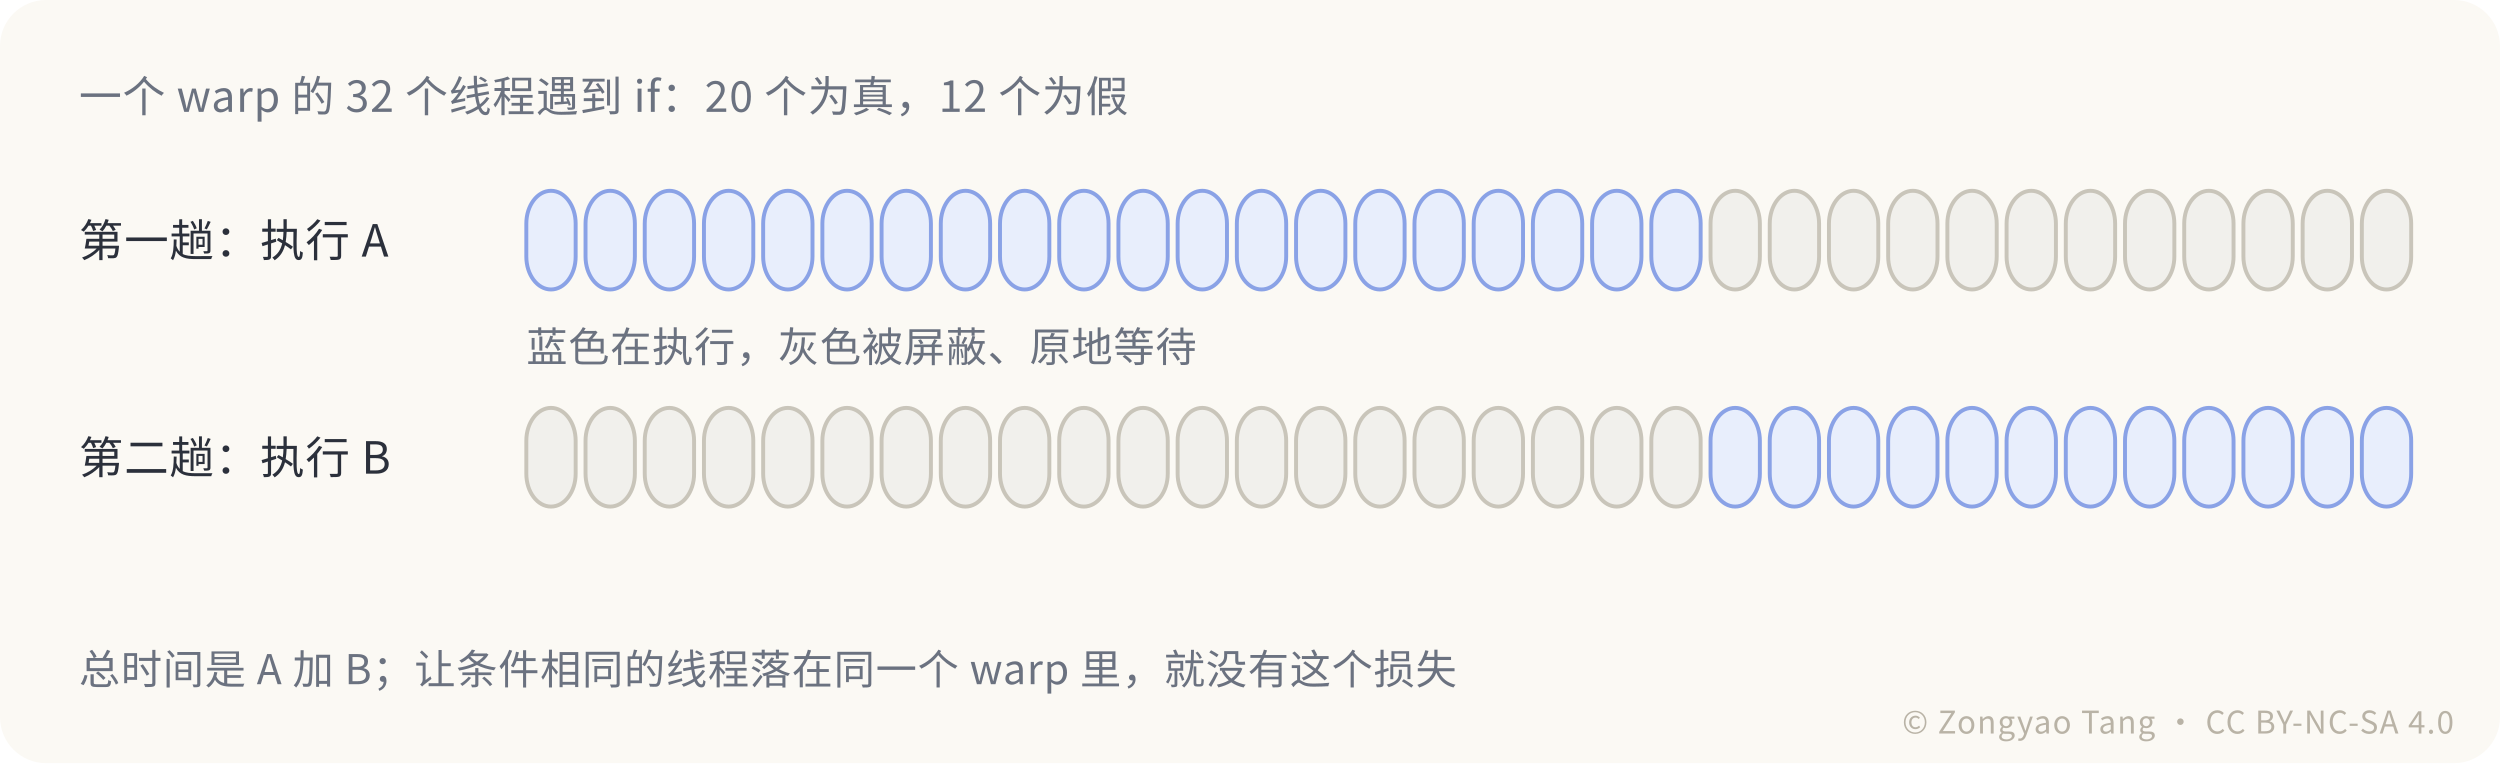
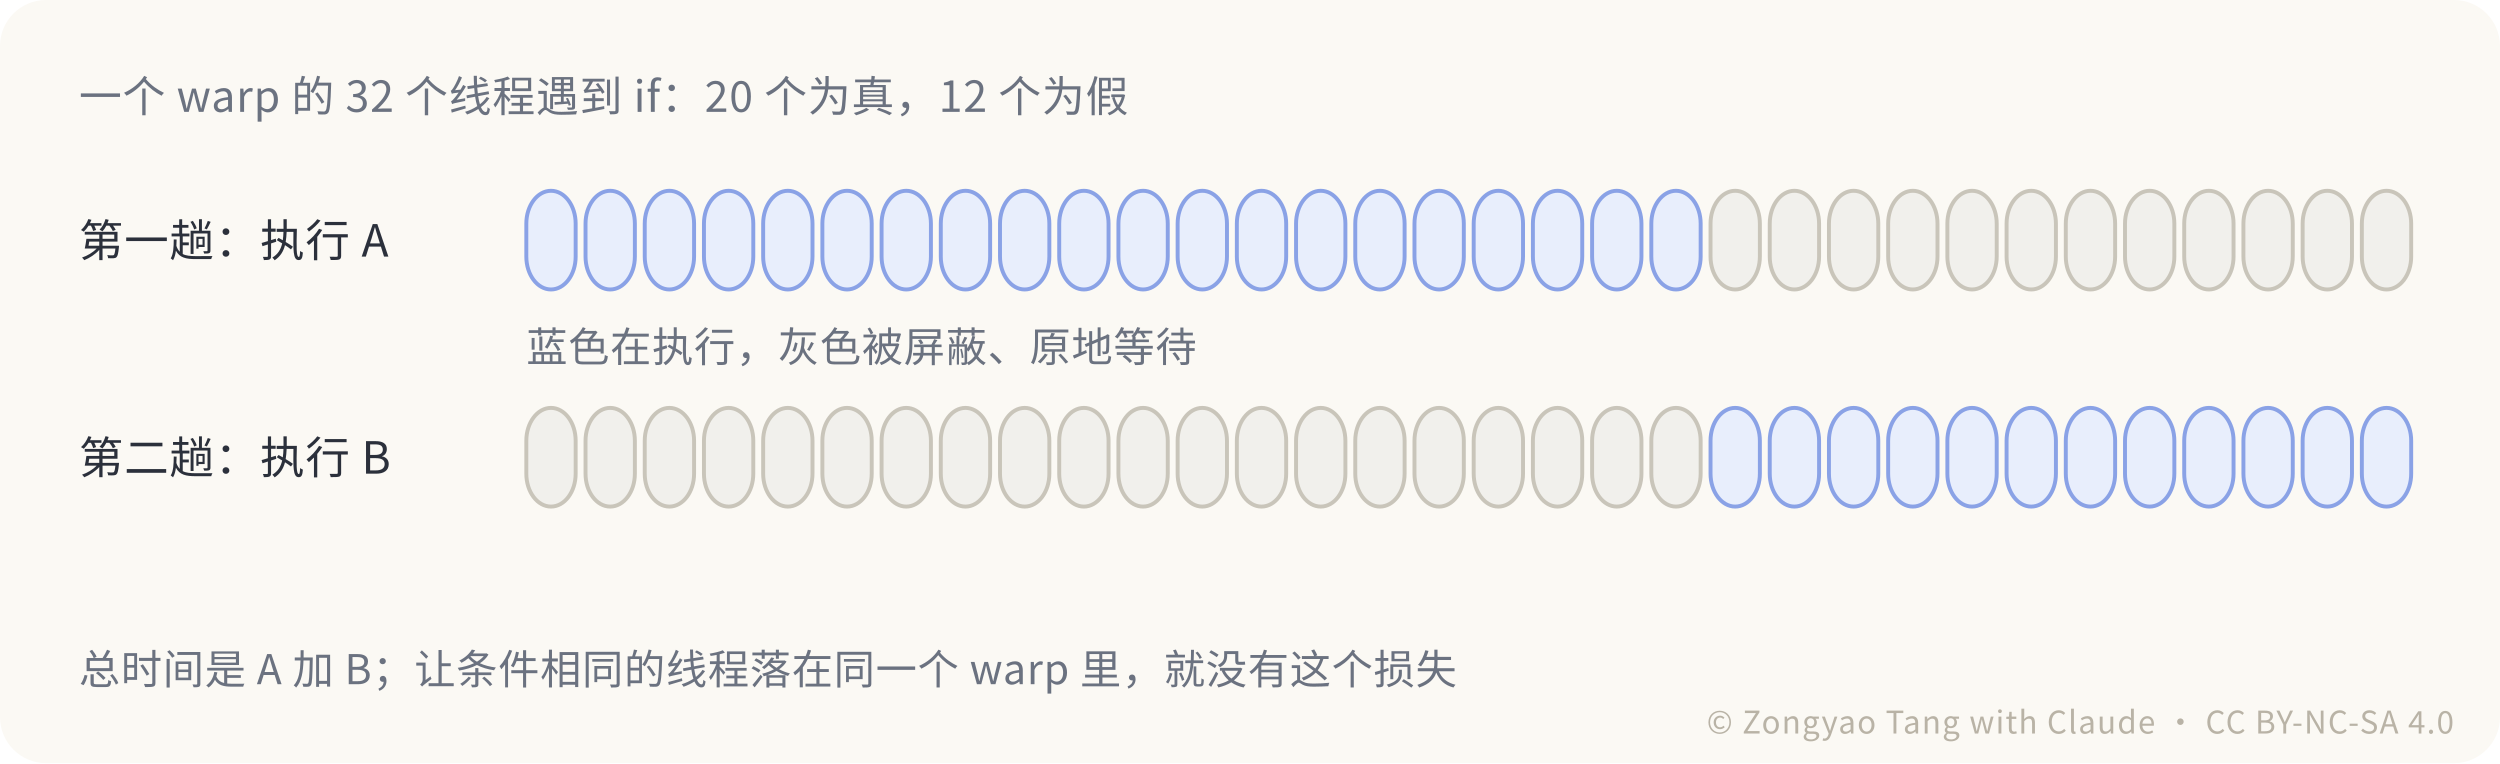
<svg xmlns="http://www.w3.org/2000/svg" viewBox="0 0 760 232" width="760" height="232" font-family="'PingFang SC','Noto Sans CJK SC','Source Han Sans SC','Hiragino Sans GB','Microsoft YaHei',sans-serif" role="img" aria-label="分支发散">
  <defs>
    <marker id="tip" viewBox="0 0 10 10" refX="9" refY="5" markerWidth="7" markerHeight="7" orient="auto-start-reverse">
      <path d="M0 0 L10 5 L0 10 z" fill="#6b7280" />
    </marker>
  </defs>
  <rect width="760" height="232" rx="14" fill="#fbf9f4" />
  <text x="24" y="34" font-size="13" fill="#6b7280" font-weight="400" text-anchor="start" letter-spacing=".02em">一个 warp 的 32 个线程遇到 if：20 个为真，12 个为假</text>
  <text x="24" y="78" font-size="13.5" fill="#2b303b" font-weight="500" text-anchor="start" letter-spacing=".02em">第一趟：执行 A</text>
  <rect x="160" y="58" width="15" height="30" rx="10" fill="#e8eefc" stroke="#8aa2e6" stroke-width="1.2" />
  <text x="167.5" y="78.0" font-size="15" fill="#2b303b" font-weight="500" text-anchor="middle" letter-spacing=".02em" />
  <rect x="178" y="58" width="15" height="30" rx="10" fill="#e8eefc" stroke="#8aa2e6" stroke-width="1.2" />
  <text x="185.5" y="78.0" font-size="15" fill="#2b303b" font-weight="500" text-anchor="middle" letter-spacing=".02em" />
  <rect x="196" y="58" width="15" height="30" rx="10" fill="#e8eefc" stroke="#8aa2e6" stroke-width="1.2" />
  <text x="203.5" y="78.0" font-size="15" fill="#2b303b" font-weight="500" text-anchor="middle" letter-spacing=".02em" />
  <rect x="214" y="58" width="15" height="30" rx="10" fill="#e8eefc" stroke="#8aa2e6" stroke-width="1.2" />
  <text x="221.5" y="78.0" font-size="15" fill="#2b303b" font-weight="500" text-anchor="middle" letter-spacing=".02em" />
  <rect x="232" y="58" width="15" height="30" rx="10" fill="#e8eefc" stroke="#8aa2e6" stroke-width="1.2" />
  <text x="239.5" y="78.0" font-size="15" fill="#2b303b" font-weight="500" text-anchor="middle" letter-spacing=".02em" />
  <rect x="250" y="58" width="15" height="30" rx="10" fill="#e8eefc" stroke="#8aa2e6" stroke-width="1.2" />
  <text x="257.5" y="78.0" font-size="15" fill="#2b303b" font-weight="500" text-anchor="middle" letter-spacing=".02em" />
  <rect x="268" y="58" width="15" height="30" rx="10" fill="#e8eefc" stroke="#8aa2e6" stroke-width="1.2" />
  <text x="275.5" y="78.0" font-size="15" fill="#2b303b" font-weight="500" text-anchor="middle" letter-spacing=".02em" />
  <rect x="286" y="58" width="15" height="30" rx="10" fill="#e8eefc" stroke="#8aa2e6" stroke-width="1.2" />
  <text x="293.5" y="78.0" font-size="15" fill="#2b303b" font-weight="500" text-anchor="middle" letter-spacing=".02em" />
  <rect x="304" y="58" width="15" height="30" rx="10" fill="#e8eefc" stroke="#8aa2e6" stroke-width="1.2" />
  <text x="311.5" y="78.0" font-size="15" fill="#2b303b" font-weight="500" text-anchor="middle" letter-spacing=".02em" />
  <rect x="322" y="58" width="15" height="30" rx="10" fill="#e8eefc" stroke="#8aa2e6" stroke-width="1.2" />
  <text x="329.5" y="78.0" font-size="15" fill="#2b303b" font-weight="500" text-anchor="middle" letter-spacing=".02em" />
  <rect x="340" y="58" width="15" height="30" rx="10" fill="#e8eefc" stroke="#8aa2e6" stroke-width="1.2" />
  <text x="347.5" y="78.0" font-size="15" fill="#2b303b" font-weight="500" text-anchor="middle" letter-spacing=".02em" />
  <rect x="358" y="58" width="15" height="30" rx="10" fill="#e8eefc" stroke="#8aa2e6" stroke-width="1.2" />
  <text x="365.5" y="78.0" font-size="15" fill="#2b303b" font-weight="500" text-anchor="middle" letter-spacing=".02em" />
  <rect x="376" y="58" width="15" height="30" rx="10" fill="#e8eefc" stroke="#8aa2e6" stroke-width="1.2" />
  <text x="383.5" y="78.0" font-size="15" fill="#2b303b" font-weight="500" text-anchor="middle" letter-spacing=".02em" />
  <rect x="394" y="58" width="15" height="30" rx="10" fill="#e8eefc" stroke="#8aa2e6" stroke-width="1.2" />
  <text x="401.5" y="78.0" font-size="15" fill="#2b303b" font-weight="500" text-anchor="middle" letter-spacing=".02em" />
  <rect x="412" y="58" width="15" height="30" rx="10" fill="#e8eefc" stroke="#8aa2e6" stroke-width="1.2" />
  <text x="419.5" y="78.0" font-size="15" fill="#2b303b" font-weight="500" text-anchor="middle" letter-spacing=".02em" />
  <rect x="430" y="58" width="15" height="30" rx="10" fill="#e8eefc" stroke="#8aa2e6" stroke-width="1.2" />
  <text x="437.5" y="78.0" font-size="15" fill="#2b303b" font-weight="500" text-anchor="middle" letter-spacing=".02em" />
  <rect x="448" y="58" width="15" height="30" rx="10" fill="#e8eefc" stroke="#8aa2e6" stroke-width="1.2" />
  <text x="455.5" y="78.0" font-size="15" fill="#2b303b" font-weight="500" text-anchor="middle" letter-spacing=".02em" />
  <rect x="466" y="58" width="15" height="30" rx="10" fill="#e8eefc" stroke="#8aa2e6" stroke-width="1.2" />
  <text x="473.5" y="78.0" font-size="15" fill="#2b303b" font-weight="500" text-anchor="middle" letter-spacing=".02em" />
  <rect x="484" y="58" width="15" height="30" rx="10" fill="#e8eefc" stroke="#8aa2e6" stroke-width="1.2" />
  <text x="491.5" y="78.0" font-size="15" fill="#2b303b" font-weight="500" text-anchor="middle" letter-spacing=".02em" />
  <rect x="502" y="58" width="15" height="30" rx="10" fill="#e8eefc" stroke="#8aa2e6" stroke-width="1.2" />
  <text x="509.5" y="78.0" font-size="15" fill="#2b303b" font-weight="500" text-anchor="middle" letter-spacing=".02em" />
  <rect x="520" y="58" width="15" height="30" rx="10" fill="#f1f0ec" stroke="#c9c5ba" stroke-width="1.2" />
  <text x="527.5" y="78.0" font-size="15" fill="#2b303b" font-weight="500" text-anchor="middle" letter-spacing=".02em" />
  <rect x="538" y="58" width="15" height="30" rx="10" fill="#f1f0ec" stroke="#c9c5ba" stroke-width="1.2" />
  <text x="545.5" y="78.0" font-size="15" fill="#2b303b" font-weight="500" text-anchor="middle" letter-spacing=".02em" />
  <rect x="556" y="58" width="15" height="30" rx="10" fill="#f1f0ec" stroke="#c9c5ba" stroke-width="1.2" />
  <text x="563.5" y="78.0" font-size="15" fill="#2b303b" font-weight="500" text-anchor="middle" letter-spacing=".02em" />
  <rect x="574" y="58" width="15" height="30" rx="10" fill="#f1f0ec" stroke="#c9c5ba" stroke-width="1.2" />
  <text x="581.5" y="78.0" font-size="15" fill="#2b303b" font-weight="500" text-anchor="middle" letter-spacing=".02em" />
  <rect x="592" y="58" width="15" height="30" rx="10" fill="#f1f0ec" stroke="#c9c5ba" stroke-width="1.2" />
  <text x="599.5" y="78.0" font-size="15" fill="#2b303b" font-weight="500" text-anchor="middle" letter-spacing=".02em" />
  <rect x="610" y="58" width="15" height="30" rx="10" fill="#f1f0ec" stroke="#c9c5ba" stroke-width="1.2" />
  <text x="617.5" y="78.0" font-size="15" fill="#2b303b" font-weight="500" text-anchor="middle" letter-spacing=".02em" />
  <rect x="628" y="58" width="15" height="30" rx="10" fill="#f1f0ec" stroke="#c9c5ba" stroke-width="1.2" />
  <text x="635.5" y="78.0" font-size="15" fill="#2b303b" font-weight="500" text-anchor="middle" letter-spacing=".02em" />
  <rect x="646" y="58" width="15" height="30" rx="10" fill="#f1f0ec" stroke="#c9c5ba" stroke-width="1.2" />
  <text x="653.5" y="78.0" font-size="15" fill="#2b303b" font-weight="500" text-anchor="middle" letter-spacing=".02em" />
  <rect x="664" y="58" width="15" height="30" rx="10" fill="#f1f0ec" stroke="#c9c5ba" stroke-width="1.2" />
  <text x="671.5" y="78.0" font-size="15" fill="#2b303b" font-weight="500" text-anchor="middle" letter-spacing=".02em" />
  <rect x="682" y="58" width="15" height="30" rx="10" fill="#f1f0ec" stroke="#c9c5ba" stroke-width="1.2" />
  <text x="689.5" y="78.0" font-size="15" fill="#2b303b" font-weight="500" text-anchor="middle" letter-spacing=".02em" />
  <rect x="700" y="58" width="15" height="30" rx="10" fill="#f1f0ec" stroke="#c9c5ba" stroke-width="1.2" />
  <text x="707.5" y="78.0" font-size="15" fill="#2b303b" font-weight="500" text-anchor="middle" letter-spacing=".02em" />
  <rect x="718" y="58" width="15" height="30" rx="10" fill="#f1f0ec" stroke="#c9c5ba" stroke-width="1.2" />
  <text x="725.5" y="78.0" font-size="15" fill="#2b303b" font-weight="500" text-anchor="middle" letter-spacing=".02em" />
  <text x="24" y="144" font-size="13.5" fill="#2b303b" font-weight="500" text-anchor="start" letter-spacing=".02em">第二趟：执行 B</text>
  <rect x="160" y="124" width="15" height="30" rx="10" fill="#f1f0ec" stroke="#c9c5ba" stroke-width="1.2" />
  <text x="167.5" y="144.0" font-size="15" fill="#2b303b" font-weight="500" text-anchor="middle" letter-spacing=".02em" />
  <rect x="178" y="124" width="15" height="30" rx="10" fill="#f1f0ec" stroke="#c9c5ba" stroke-width="1.2" />
  <text x="185.5" y="144.0" font-size="15" fill="#2b303b" font-weight="500" text-anchor="middle" letter-spacing=".02em" />
  <rect x="196" y="124" width="15" height="30" rx="10" fill="#f1f0ec" stroke="#c9c5ba" stroke-width="1.2" />
  <text x="203.5" y="144.0" font-size="15" fill="#2b303b" font-weight="500" text-anchor="middle" letter-spacing=".02em" />
  <rect x="214" y="124" width="15" height="30" rx="10" fill="#f1f0ec" stroke="#c9c5ba" stroke-width="1.2" />
  <text x="221.5" y="144.0" font-size="15" fill="#2b303b" font-weight="500" text-anchor="middle" letter-spacing=".02em" />
  <rect x="232" y="124" width="15" height="30" rx="10" fill="#f1f0ec" stroke="#c9c5ba" stroke-width="1.2" />
  <text x="239.5" y="144.0" font-size="15" fill="#2b303b" font-weight="500" text-anchor="middle" letter-spacing=".02em" />
  <rect x="250" y="124" width="15" height="30" rx="10" fill="#f1f0ec" stroke="#c9c5ba" stroke-width="1.2" />
  <text x="257.5" y="144.0" font-size="15" fill="#2b303b" font-weight="500" text-anchor="middle" letter-spacing=".02em" />
  <rect x="268" y="124" width="15" height="30" rx="10" fill="#f1f0ec" stroke="#c9c5ba" stroke-width="1.2" />
  <text x="275.5" y="144.0" font-size="15" fill="#2b303b" font-weight="500" text-anchor="middle" letter-spacing=".02em" />
  <rect x="286" y="124" width="15" height="30" rx="10" fill="#f1f0ec" stroke="#c9c5ba" stroke-width="1.2" />
  <text x="293.5" y="144.0" font-size="15" fill="#2b303b" font-weight="500" text-anchor="middle" letter-spacing=".02em" />
  <rect x="304" y="124" width="15" height="30" rx="10" fill="#f1f0ec" stroke="#c9c5ba" stroke-width="1.2" />
  <text x="311.5" y="144.0" font-size="15" fill="#2b303b" font-weight="500" text-anchor="middle" letter-spacing=".02em" />
  <rect x="322" y="124" width="15" height="30" rx="10" fill="#f1f0ec" stroke="#c9c5ba" stroke-width="1.2" />
  <text x="329.5" y="144.0" font-size="15" fill="#2b303b" font-weight="500" text-anchor="middle" letter-spacing=".02em" />
  <rect x="340" y="124" width="15" height="30" rx="10" fill="#f1f0ec" stroke="#c9c5ba" stroke-width="1.2" />
  <text x="347.5" y="144.0" font-size="15" fill="#2b303b" font-weight="500" text-anchor="middle" letter-spacing=".02em" />
  <rect x="358" y="124" width="15" height="30" rx="10" fill="#f1f0ec" stroke="#c9c5ba" stroke-width="1.2" />
  <text x="365.5" y="144.0" font-size="15" fill="#2b303b" font-weight="500" text-anchor="middle" letter-spacing=".02em" />
  <rect x="376" y="124" width="15" height="30" rx="10" fill="#f1f0ec" stroke="#c9c5ba" stroke-width="1.2" />
  <text x="383.5" y="144.0" font-size="15" fill="#2b303b" font-weight="500" text-anchor="middle" letter-spacing=".02em" />
  <rect x="394" y="124" width="15" height="30" rx="10" fill="#f1f0ec" stroke="#c9c5ba" stroke-width="1.2" />
  <text x="401.5" y="144.0" font-size="15" fill="#2b303b" font-weight="500" text-anchor="middle" letter-spacing=".02em" />
  <rect x="412" y="124" width="15" height="30" rx="10" fill="#f1f0ec" stroke="#c9c5ba" stroke-width="1.2" />
  <text x="419.5" y="144.0" font-size="15" fill="#2b303b" font-weight="500" text-anchor="middle" letter-spacing=".02em" />
  <rect x="430" y="124" width="15" height="30" rx="10" fill="#f1f0ec" stroke="#c9c5ba" stroke-width="1.2" />
  <text x="437.5" y="144.0" font-size="15" fill="#2b303b" font-weight="500" text-anchor="middle" letter-spacing=".02em" />
  <rect x="448" y="124" width="15" height="30" rx="10" fill="#f1f0ec" stroke="#c9c5ba" stroke-width="1.2" />
  <text x="455.5" y="144.0" font-size="15" fill="#2b303b" font-weight="500" text-anchor="middle" letter-spacing=".02em" />
  <rect x="466" y="124" width="15" height="30" rx="10" fill="#f1f0ec" stroke="#c9c5ba" stroke-width="1.2" />
  <text x="473.5" y="144.0" font-size="15" fill="#2b303b" font-weight="500" text-anchor="middle" letter-spacing=".02em" />
  <rect x="484" y="124" width="15" height="30" rx="10" fill="#f1f0ec" stroke="#c9c5ba" stroke-width="1.2" />
  <text x="491.5" y="144.0" font-size="15" fill="#2b303b" font-weight="500" text-anchor="middle" letter-spacing=".02em" />
  <rect x="502" y="124" width="15" height="30" rx="10" fill="#f1f0ec" stroke="#c9c5ba" stroke-width="1.2" />
  <text x="509.5" y="144.0" font-size="15" fill="#2b303b" font-weight="500" text-anchor="middle" letter-spacing=".02em" />
  <rect x="520" y="124" width="15" height="30" rx="10" fill="#e8eefc" stroke="#8aa2e6" stroke-width="1.2" />
  <text x="527.5" y="144.0" font-size="15" fill="#2b303b" font-weight="500" text-anchor="middle" letter-spacing=".02em" />
  <rect x="538" y="124" width="15" height="30" rx="10" fill="#e8eefc" stroke="#8aa2e6" stroke-width="1.2" />
  <text x="545.5" y="144.0" font-size="15" fill="#2b303b" font-weight="500" text-anchor="middle" letter-spacing=".02em" />
  <rect x="556" y="124" width="15" height="30" rx="10" fill="#e8eefc" stroke="#8aa2e6" stroke-width="1.2" />
  <text x="563.5" y="144.0" font-size="15" fill="#2b303b" font-weight="500" text-anchor="middle" letter-spacing=".02em" />
  <rect x="574" y="124" width="15" height="30" rx="10" fill="#e8eefc" stroke="#8aa2e6" stroke-width="1.2" />
  <text x="581.5" y="144.0" font-size="15" fill="#2b303b" font-weight="500" text-anchor="middle" letter-spacing=".02em" />
  <rect x="592" y="124" width="15" height="30" rx="10" fill="#e8eefc" stroke="#8aa2e6" stroke-width="1.2" />
  <text x="599.5" y="144.0" font-size="15" fill="#2b303b" font-weight="500" text-anchor="middle" letter-spacing=".02em" />
  <rect x="610" y="124" width="15" height="30" rx="10" fill="#e8eefc" stroke="#8aa2e6" stroke-width="1.2" />
  <text x="617.5" y="144.0" font-size="15" fill="#2b303b" font-weight="500" text-anchor="middle" letter-spacing=".02em" />
  <rect x="628" y="124" width="15" height="30" rx="10" fill="#e8eefc" stroke="#8aa2e6" stroke-width="1.2" />
  <text x="635.5" y="144.0" font-size="15" fill="#2b303b" font-weight="500" text-anchor="middle" letter-spacing=".02em" />
  <rect x="646" y="124" width="15" height="30" rx="10" fill="#e8eefc" stroke="#8aa2e6" stroke-width="1.2" />
  <text x="653.5" y="144.0" font-size="15" fill="#2b303b" font-weight="500" text-anchor="middle" letter-spacing=".02em" />
  <rect x="664" y="124" width="15" height="30" rx="10" fill="#e8eefc" stroke="#8aa2e6" stroke-width="1.2" />
  <text x="671.5" y="144.0" font-size="15" fill="#2b303b" font-weight="500" text-anchor="middle" letter-spacing=".02em" />
  <rect x="682" y="124" width="15" height="30" rx="10" fill="#e8eefc" stroke="#8aa2e6" stroke-width="1.2" />
  <text x="689.5" y="144.0" font-size="15" fill="#2b303b" font-weight="500" text-anchor="middle" letter-spacing=".02em" />
  <rect x="700" y="124" width="15" height="30" rx="10" fill="#e8eefc" stroke="#8aa2e6" stroke-width="1.2" />
  <text x="707.5" y="144.0" font-size="15" fill="#2b303b" font-weight="500" text-anchor="middle" letter-spacing=".02em" />
  <rect x="718" y="124" width="15" height="30" rx="10" fill="#e8eefc" stroke="#8aa2e6" stroke-width="1.2" />
  <text x="725.5" y="144.0" font-size="15" fill="#2b303b" font-weight="500" text-anchor="middle" letter-spacing=".02em" />
  <text x="160" y="110" font-size="12.5" fill="#6b7280" font-weight="400" text-anchor="start" letter-spacing=".02em">蓝色在执行，灰色被屏蔽、原地等待</text>
  <text x="24" y="208" font-size="12.5" fill="#6b7280" font-weight="400" text-anchor="start" letter-spacing=".02em">总时间是 A 加 B；让条件相同的线程落在同一个 warp 里，就没有这个损失</text>
-   <text x="746" y="223" font-size="9.5" fill="#b9b3a6" text-anchor="end" letter-spacing=".04em">© Zongyao Tang · CC BY-NC-SA 4.0</text>
+   <text x="746" y="223" font-size="9.5" fill="#b9b3a6" text-anchor="end" letter-spacing=".04em">© Zongyao Tang with Claude · CC BY-NC-SA 4.0</text>
</svg>
